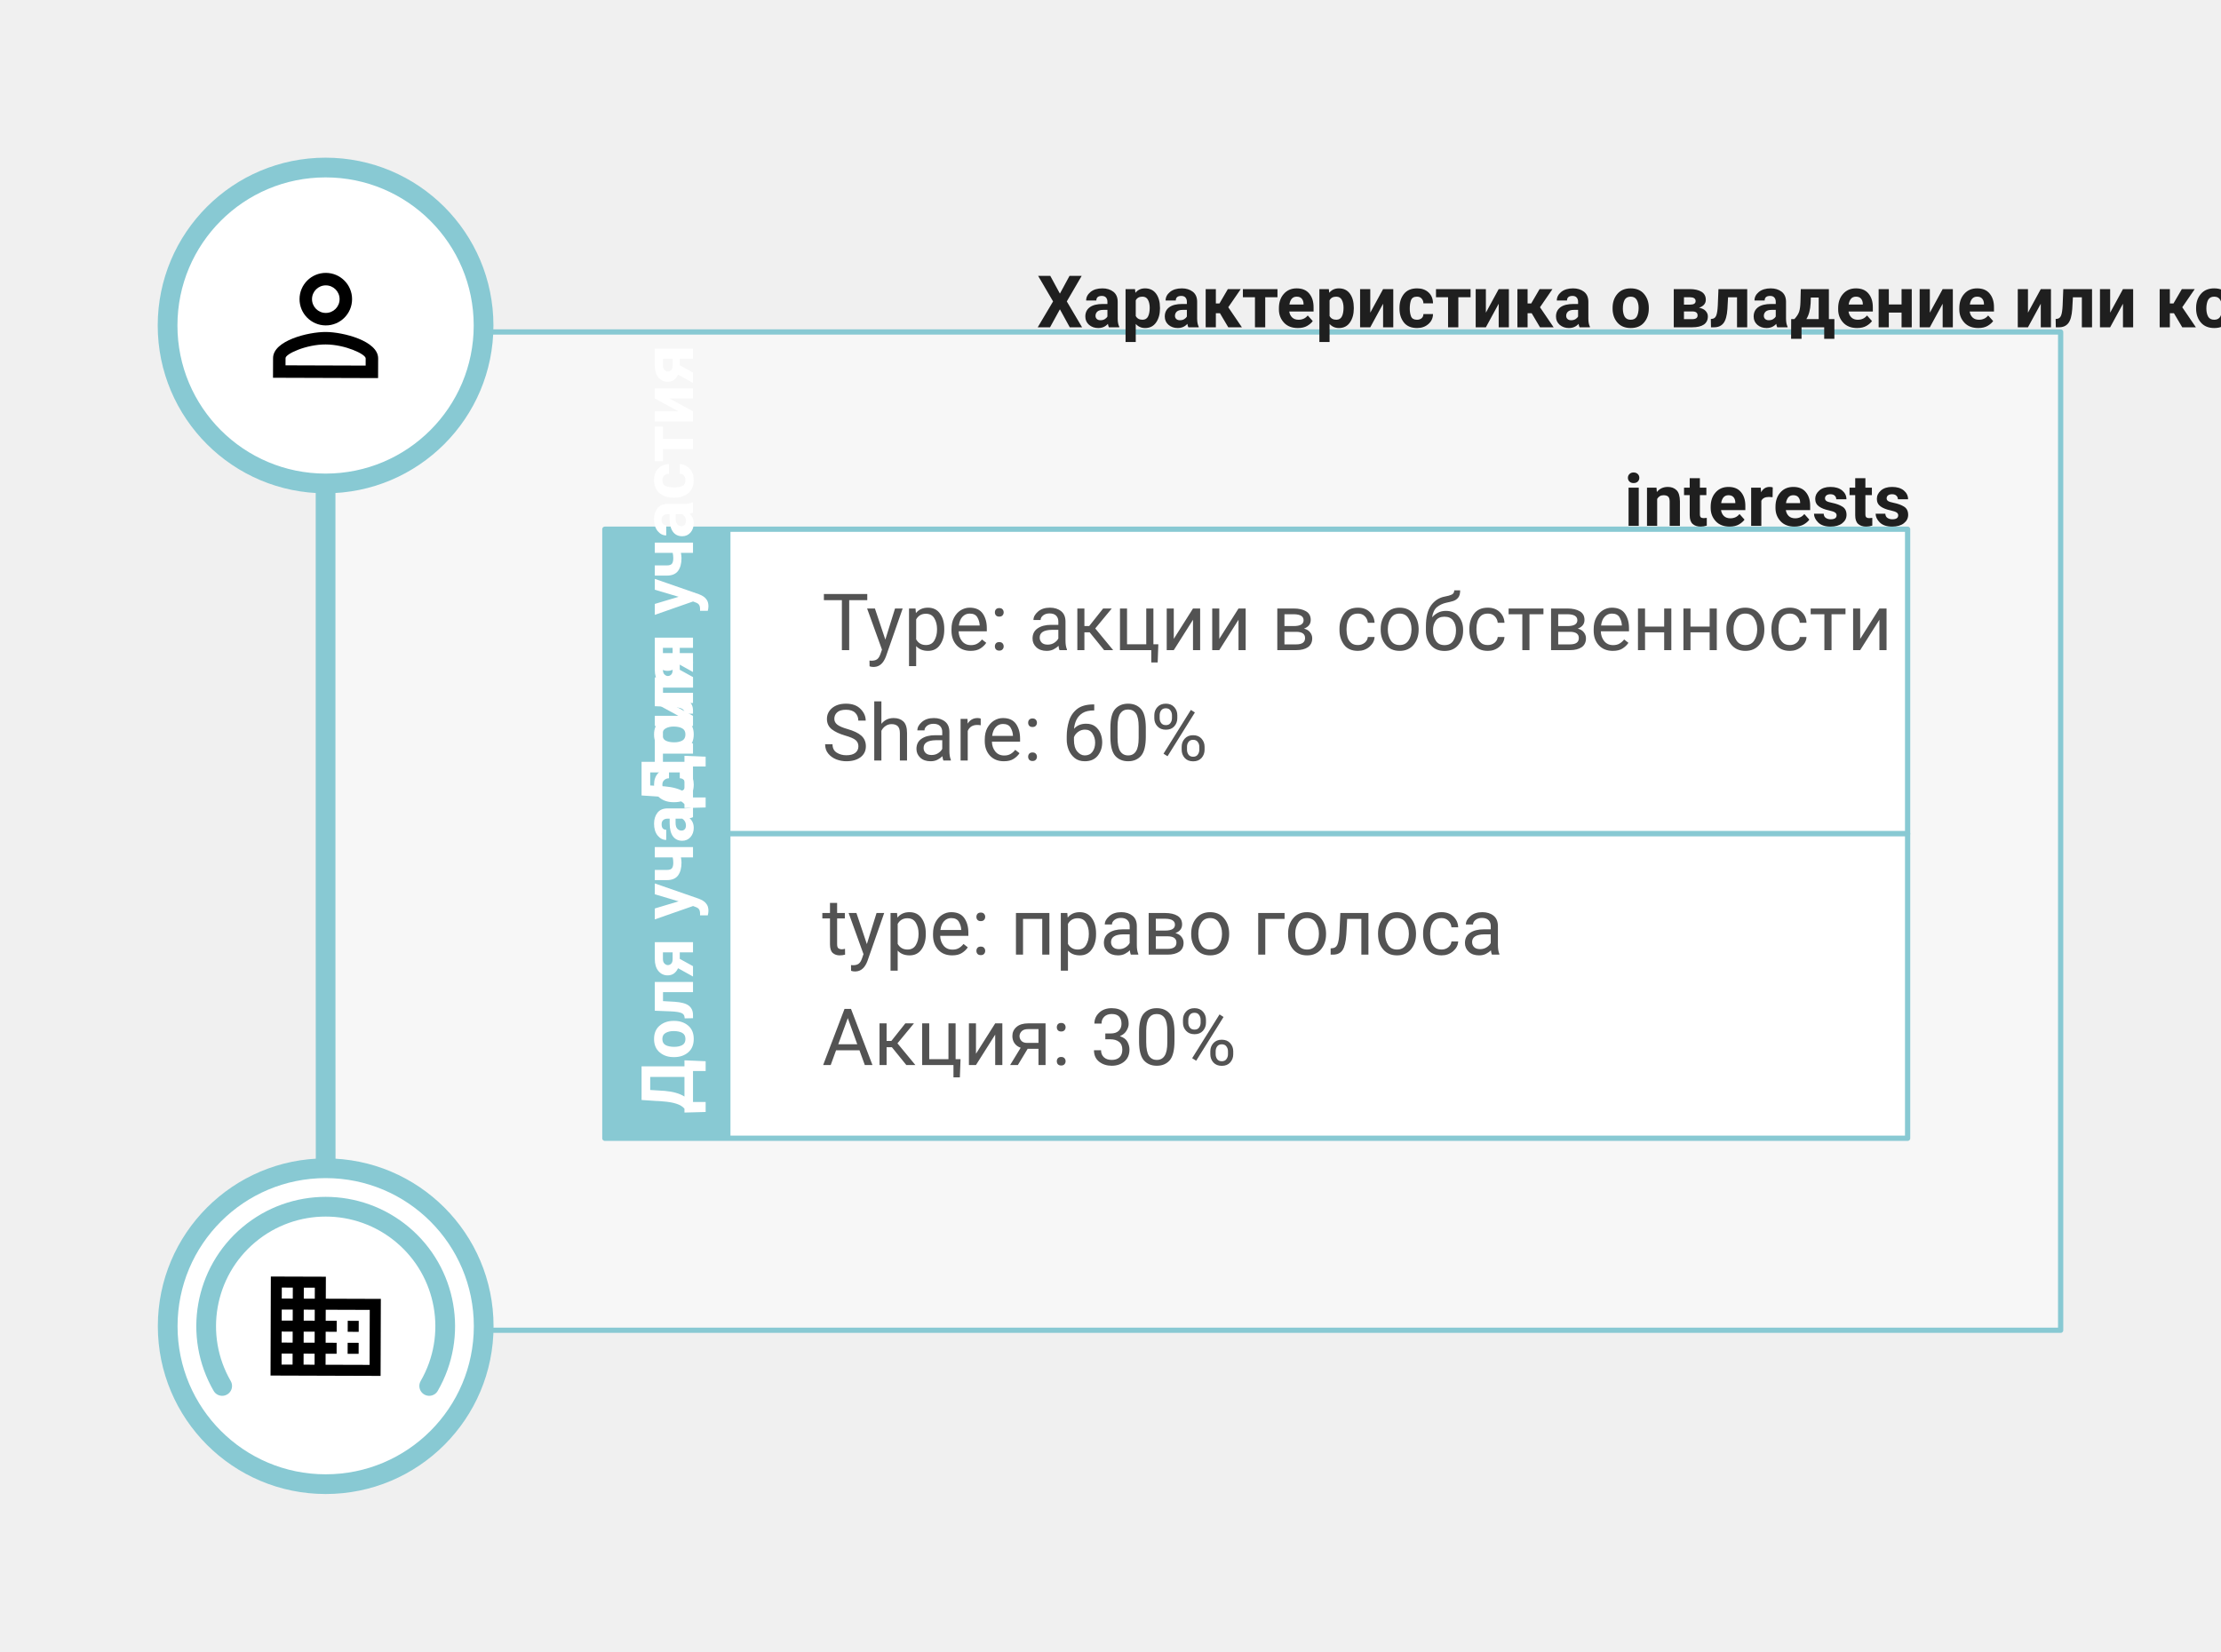
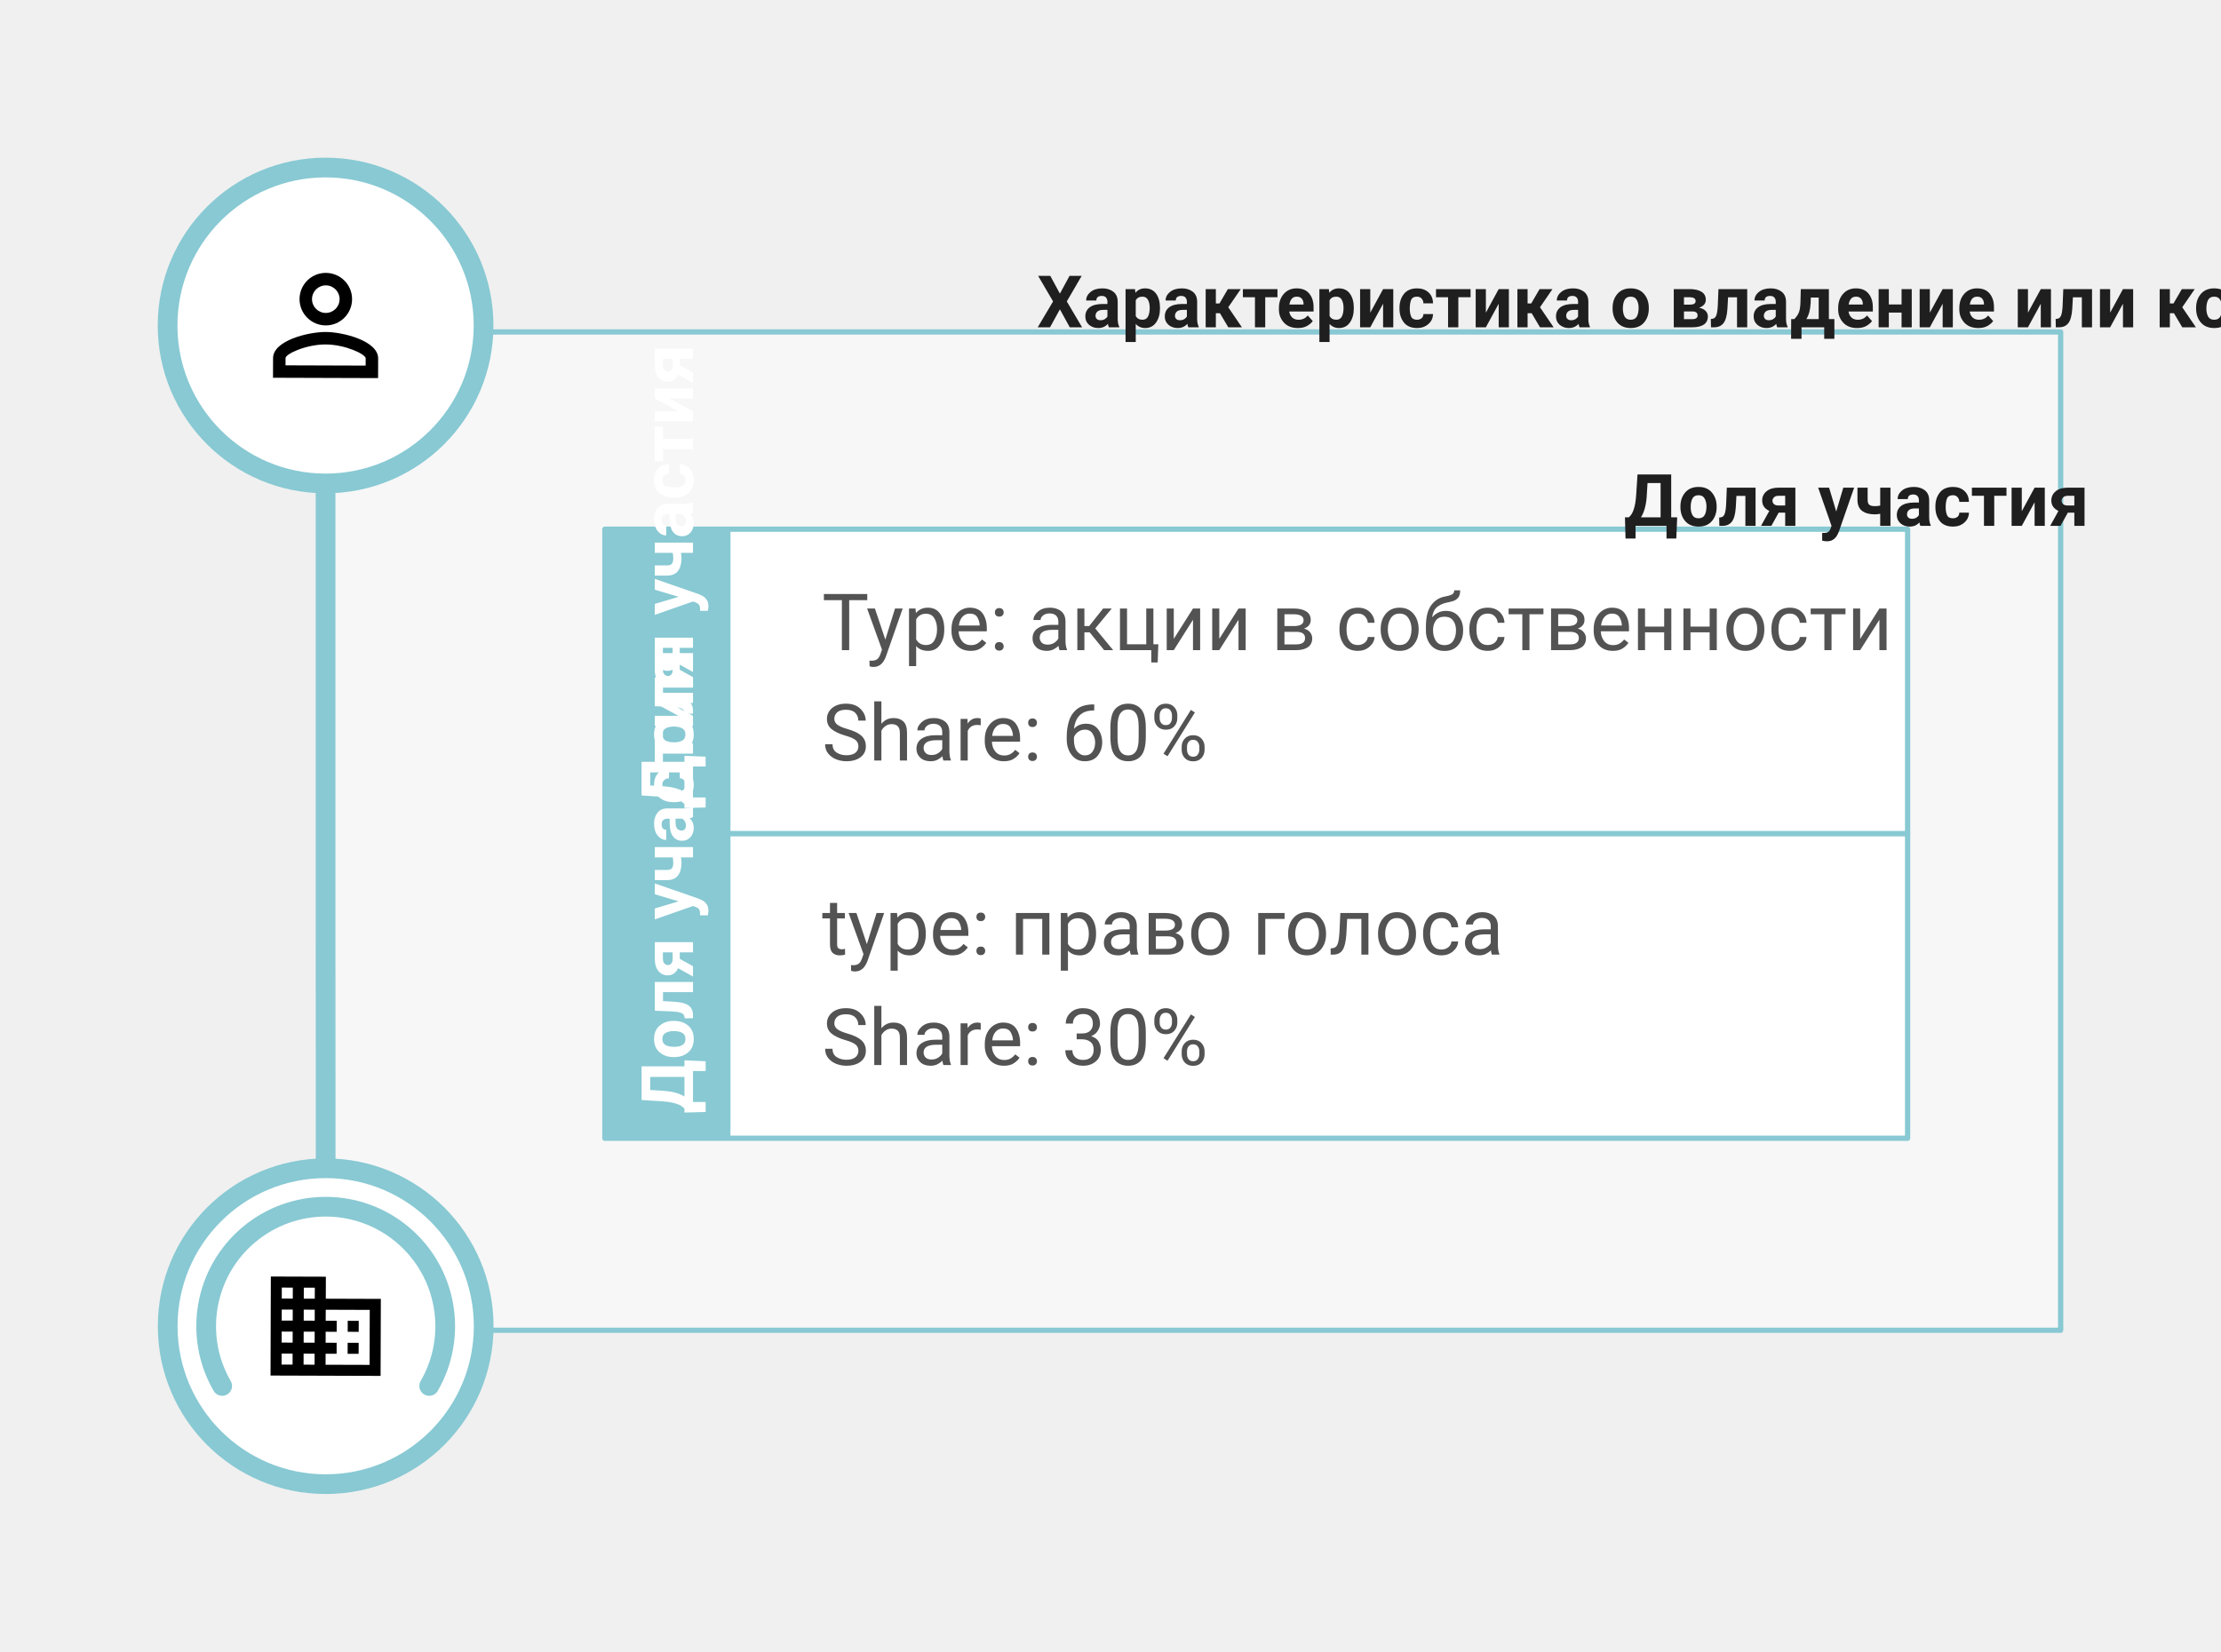
<svg xmlns="http://www.w3.org/2000/svg" id="Layer_1" data-name="Layer 1" viewBox="0 0 422.451 314.247" version="1.1" width="422.451" height="314.247">
  <defs id="defs3">
    <marker orient="auto" refY="0" refX="0" id="Arrow1Lend" style="overflow:visible">
      <path id="path4371" d="M 0,0 5,-5 -12.5,0 5,5 0,0 Z" style="fill:#00deb6;fill-opacity:1;fill-rule:evenodd;stroke:#00deb6;stroke-width:1pt;stroke-opacity:1" transform="matrix(-0.8,0,0,-0.8,-10,0)" />
    </marker>
    <marker orient="auto" refY="0" refX="0" id="Arrow1Mend" style="overflow:visible">
      <path id="path4377" d="M 0,0 5,-5 -12.5,0 5,5 0,0 Z" style="fill:#00deb6;fill-opacity:1;fill-rule:evenodd;stroke:#00deb6;stroke-width:1pt;stroke-opacity:1" transform="matrix(-0.4,0,0,-0.4,-4,0)" />
    </marker>
    <marker orient="auto" refY="0" refX="0" id="Arrow1Mstart" style="overflow:visible">
      <path id="path4374" d="M 0,0 5,-5 -12.5,0 5,5 0,0 Z" style="fill:#88c9d3;fill-opacity:1;fill-rule:evenodd;stroke:#88c9d3;stroke-width:1pt;stroke-opacity:1" transform="matrix(0.4,0,0,0.4,4,0)" />
    </marker>
    <style id="style5">.cls-1,.cls-10,.cls-11,.cls-7,.cls-8{fill:none;}.cls-1,.cls-11{stroke:#00deb6;}.cls-1,.cls-10,.cls-11,.cls-7{stroke-miterlimit:10;}.cls-2{fill:#00deb6;}.cls-3{font-size:16px;fill:#262737;}.cls-12,.cls-3{font-family:HKGrotesk-SemiBold, HK Grotesk;font-weight:700;}.cls-4{letter-spacing:-0.03em;}.cls-5{letter-spacing:-0.02em;}.cls-6{letter-spacing:0em;}.cls-7{stroke:#262737;}.cls-11,.cls-7{stroke-width:5px;}.cls-9{letter-spacing:-0.01em;}.cls-10{stroke:#e6e6e6;}.cls-12{font-size:12px;fill:gray;}.cls-13{letter-spacing:-0.03em;}.cls-14{letter-spacing:-0.01em;}.cls-15{letter-spacing:-0.02em;}.cls-16{letter-spacing:0em;}.cls-17{letter-spacing:0em;}.cls-18{letter-spacing:0em;}</style>
    <marker orient="auto" refY="0" refX="0" id="Arrow1Mstart-2" style="overflow:visible">
      <path id="path4374-0" d="M 0,0 5,-5 -12.5,0 5,5 0,0 Z" style="fill:#88c9d3;fill-opacity:1;fill-rule:evenodd;stroke:#88c9d3;stroke-width:1pt;stroke-opacity:1" transform="matrix(0.4,0,0,0.4,4,0)" />
    </marker>
    <clipPath id="p.1">
      <path style="clip-rule:evenodd" id="path3414" d="M 0,0 30,0 30,26 0,26 Z" />
    </clipPath>
    <clipPath id="p.2">
      <path style="clip-rule:evenodd" id="path3423" d="M 0,0 24,0 24,25 0,25 Z" />
    </clipPath>
    <clipPath id="p.1-3">
      <path style="clip-rule:evenodd" id="path3414-8" d="M 0,0 30,0 30,26 0,26 Z" />
    </clipPath>
    <clipPath id="p.1-3-0">
      <path style="clip-rule:evenodd" id="path3414-8-5" d="M 0,0 30,0 30,26 0,26 Z" />
    </clipPath>
    <clipPath id="p.2-5">
      <path style="clip-rule:evenodd" id="path3423-3" d="M 0,0 24,0 24,25 0,25 Z" />
    </clipPath>
    <clipPath id="p.1-9">
      <path style="clip-rule:evenodd" id="path3414-1" d="M 0,0 30,0 30,26 0,26 Z" />
    </clipPath>
    <marker orient="auto" refY="0" refX="0" id="Arrow1Mstart-2-5" style="overflow:visible">
      <path id="path4374-0-0" d="M 0,0 5,-5 -12.5,0 5,5 0,0 Z" style="fill:#00deb6;fill-opacity:1;fill-rule:evenodd;stroke:#00deb6;stroke-width:1pt;stroke-opacity:1" transform="matrix(0.4,0,0,0.4,4,0)" />
    </marker>
    <marker orient="auto" refY="0" refX="0" id="Arrow1Mstart-4" style="overflow:visible">
      <path id="path4374-9" d="M 0,0 5,-5 -12.5,0 5,5 0,0 Z" style="fill:#00deb6;fill-opacity:1;fill-rule:evenodd;stroke:#00deb6;stroke-width:1pt;stroke-opacity:1" transform="matrix(0.4,0,0,0.4,4,0)" />
    </marker>
    <marker orient="auto" refY="0" refX="0" id="Arrow1Mstart-2-9" style="overflow:visible">
      <path id="path4374-0-9" d="M 0,0 5,-5 -12.5,0 5,5 0,0 Z" style="fill:#88c9d3;fill-opacity:1;fill-rule:evenodd;stroke:#88c9d3;stroke-width:1pt;stroke-opacity:1" transform="matrix(0.4,0,0,0.4,4,0)" />
    </marker>
    <marker orient="auto" refY="0" refX="0" id="Arrow1Mstart-2-9-8" style="overflow:visible">
      <path id="path4374-0-9-9" d="M 0,0 5,-5 -12.5,0 5,5 0,0 Z" style="fill:#88c9d3;fill-opacity:1;fill-rule:evenodd;stroke:#88c9d3;stroke-width:1pt;stroke-opacity:1" transform="matrix(0.4,0,0,0.4,4,0)" />
    </marker>
  </defs>
  <rect style="fill:#f7f7f7;fill-opacity:1;stroke:#88c9d3;stroke-width:1;stroke-linecap:round;stroke-linejoin:round;stroke-miterlimit:10;stroke-dasharray:none;stroke-opacity:1" id="rect11772" width="330" height="189.927" x="61.951" y="63.161" />
  <circle class="cls-11" id="circle209-2-0-1" style="fill:#ffffff;fill-opacity:1;stroke:#88c9d3;stroke-width:3.75;stroke-linecap:round;stroke-miterlimit:8.5;stroke-dasharray:none;stroke-opacity:1" cx="61.949" cy="252.319" r="30.052" />
  <path class="cls-11" id="circle209-7-4" style="fill:none;stroke:#88c9d3;stroke-width:3.75;stroke-linecap:round;stroke-miterlimit:8.5;stroke-dasharray:none;stroke-opacity:1" d="m 42.26,263.687 a 22.735,22.735 0 0 1 5.075,-28.783 22.735,22.735 0 0 1 29.227,0 22.735,22.735 0 0 1 5.075,28.783" />
  <path class="cls-2" d="M 347.068,56.626 Z" id="path11-6" style="fill:#00deb6" />
  <path d="m 347.068,56.626 0,0 m 0,0 0,0 m 0,0 z m 0,0 z" id="path27-3" />
  <path class="cls-8" d="M 347.068,56.626 Z" id="path29-0" style="fill:none" />
  <path class="cls-8" d="M 347.068,56.626 Z" id="path41-6" style="fill:none" />
  <path d="m 347.068,56.626 z m 0,0 z m 0,0 z m 0,0 z m 0,0 z m 0,0 z m 0,0 z m 0,0 z m 0,0 z m 0,0 z m 0,0 z m 0,0 z" id="path43-0" />
  <path class="cls-10" d="m 347.068,56.626 0,0" id="path45-4" style="fill:none;stroke:#e6e6e6;stroke-miterlimit:10" />
  <path class="cls-10" d="m 347.068,56.626 0,0" id="path47-5" style="fill:none;stroke:#e6e6e6;stroke-miterlimit:10" />
  <path class="cls-10" d="m 347.068,56.626 0,0" id="path49-8" style="fill:none;stroke:#e6e6e6;stroke-miterlimit:10" />
  <path class="cls-10" d="m 347.068,56.626 0,0" id="path51-2" style="fill:none;stroke:#e6e6e6;stroke-miterlimit:10" />
  <path class="cls-10" d="m 347.068,56.626 0,0" id="path53-8" style="fill:none;stroke:#e6e6e6;stroke-miterlimit:10" />
  <path class="cls-10" d="m 347.068,56.626 0,0" id="path55-6" style="fill:none;stroke:#e6e6e6;stroke-miterlimit:10" />
  <path class="cls-10" d="m 347.068,56.626 0,0" id="path57-8" style="fill:none;stroke:#e6e6e6;stroke-miterlimit:10" />
  <path class="cls-10" d="m 347.068,56.626 0,0" id="path59-5" style="fill:none;stroke:#e6e6e6;stroke-miterlimit:10" />
  <path class="cls-10" d="m 347.068,56.626 0,0" id="path61-3" style="fill:none;stroke:#e6e6e6;stroke-miterlimit:10" />
  <path class="cls-10" d="m 347.068,56.626 0,0" id="path63-4" style="fill:none;stroke:#e6e6e6;stroke-miterlimit:10" />
  <path class="cls-10" d="m 347.068,56.626 0,0" id="path65-0" style="fill:none;stroke:#e6e6e6;stroke-miterlimit:10" />
  <path class="cls-10" d="m 347.068,56.626 0,0" id="path67-1" style="fill:none;stroke:#e6e6e6;stroke-miterlimit:10" />
  <path class="cls-10" d="m 347.068,56.626 0,0" id="path69-7" style="fill:none;stroke:#e6e6e6;stroke-miterlimit:10" />
  <path class="cls-10" d="m 347.068,56.626 0,0" id="path71-7" style="fill:none;stroke:#e6e6e6;stroke-miterlimit:10" />
  <path class="cls-10" d="m 347.068,56.626 0,0" id="path73-8" style="fill:none;stroke:#e6e6e6;stroke-miterlimit:10" />
  <path class="cls-10" d="m 347.068,56.626 0,0" id="path75-0" style="fill:none;stroke:#e6e6e6;stroke-miterlimit:10" />
  <path class="cls-10" d="m 347.068,56.626 0,0" id="path77-8" style="fill:none;stroke:#e6e6e6;stroke-miterlimit:10" />
  <path class="cls-11" d="m 347.068,56.626 0,0" id="path79-9" style="fill:none;stroke:#00deb6;stroke-width:5px;stroke-miterlimit:10" />
  <path class="cls-11" d="m 347.068,56.626 0,0" id="path85-7" style="fill:none;stroke:#00deb6;stroke-width:5px;stroke-miterlimit:10" />
  <path class="cls-11" d="m 347.068,56.626 0,0" id="path87-8" style="fill:none;stroke:#00deb6;stroke-width:5px;stroke-miterlimit:10" />
  <path class="cls-11" d="m 347.068,56.626 0,0" id="path89-3" style="fill:none;stroke:#00deb6;stroke-width:5px;stroke-miterlimit:10" />
  <path class="cls-11" d="m 347.068,56.626 0,0" id="path91-9" style="fill:none;stroke:#00deb6;stroke-width:5px;stroke-miterlimit:10" />
  <path class="cls-11" d="m 347.068,56.626 0,0" id="path93-7" style="fill:none;stroke:#00deb6;stroke-width:5px;stroke-miterlimit:10" />
  <path class="cls-11" d="m 347.068,56.626 0,0" id="path95-2" style="fill:none;stroke:#00deb6;stroke-width:5px;stroke-miterlimit:10" />
  <path class="cls-10" d="m 347.068,56.626 0,0" id="path97-5" style="fill:none;stroke:#e6e6e6;stroke-miterlimit:10" />
  <path class="cls-10" d="m 347.068,56.626 0,0" id="path99-0" style="fill:none;stroke:#e6e6e6;stroke-miterlimit:10" />
  <path class="cls-10" d="m 347.068,56.626 0,0" id="path101-2" style="fill:none;stroke:#e6e6e6;stroke-miterlimit:10" />
  <path class="cls-10" d="m 347.068,56.626 0,0" id="path103-4" style="fill:none;stroke:#e6e6e6;stroke-miterlimit:10" />
  <path class="cls-10" d="m 347.068,56.626 0,0" id="path105-8" style="fill:none;stroke:#e6e6e6;stroke-miterlimit:10" />
  <path class="cls-10" d="m 347.068,56.626 0,0" id="path107-0" style="fill:none;stroke:#e6e6e6;stroke-miterlimit:10" />
  <path class="cls-10" d="m 347.068,56.626 0,0" id="path109-6" style="fill:none;stroke:#e6e6e6;stroke-miterlimit:10" />
  <path class="cls-10" d="m 347.068,56.626 0,0" id="path111-2" style="fill:none;stroke:#e6e6e6;stroke-miterlimit:10" />
  <path class="cls-10" d="m 347.068,56.626 0,0" id="path113-6" style="fill:none;stroke:#e6e6e6;stroke-miterlimit:10" />
  <path class="cls-10" d="m 347.068,56.626 0,0" id="path115-5" style="fill:none;stroke:#e6e6e6;stroke-miterlimit:10" />
  <path class="cls-10" d="m 347.068,56.626 0,0" id="path117-6" style="fill:none;stroke:#e6e6e6;stroke-miterlimit:10" />
  <path class="cls-10" d="m 347.068,56.626 0,0" id="path119-6" style="fill:none;stroke:#e6e6e6;stroke-miterlimit:10" />
  <path class="cls-2" d="M 347.068,56.626 Z" id="path171-1" style="fill:#00deb6" />
  <path class="cls-2" d="M 347.068,56.626 Z" id="path197-3" style="fill:#00deb6" />
  <path class="cls-8" d="M 347.068,56.626 Z" id="path211-2" style="fill:none" />
  <path d="m 347.068,56.626 z m 0,0 z m 0,0 z m 0,0 z m 0,0 z m 0,0 z m 0,0 z m 0,0 z m 0,0 z m 0,0 z m 0,0 z m 0,0 z" id="path213-9" />
  <path id="path4516" d="m 61.97,247.087 0.013,-4.186 -10.466,-0.034 -0.059,18.838 20.932,0.068 0.048,-14.652 z m -6.32,12.539 -2.093,-0.007 0.006,-2.093 2.093,0.007 z m 0.013,-4.186 -2.093,-0.007 0.006,-2.093 2.093,0.007 z m 0.013,-4.186 -2.093,-0.007 0.006,-2.093 2.093,0.007 z m 0.013,-4.186 -2.093,-0.007 0.006,-2.093 2.093,0.007 z m 4.146,12.573 -2.093,-0.006 0.006,-2.095 2.093,0.007 z m 0.013,-4.186 -2.093,-0.006 0.006,-2.093 2.093,0.007 z m 0.013,-4.186 -2.093,-0.006 0.006,-2.093 2.093,0.007 z m 0.013,-4.186 -2.093,-0.006 0.007,-2.093 2.093,0.007 z m 10.426,12.593 -8.373,-0.025 0.006,-2.093 2.093,0.007 0.006,-2.093 -2.093,-0.006 0.006,-2.093 2.093,0.007 0.006,-2.093 -2.093,-0.006 0.006,-2.093 8.373,0.028 z m -2.066,-8.38 -2.093,-0.006 -0.007,2.093 2.093,0.007 z m -0.013,4.186 -2.093,-0.006 -0.007,2.093 2.093,0.007 z" />
  <circle class="cls-11" id="circle209-2-0-1-7" style="fill:#ffffff;fill-opacity:1;stroke:#88c9d3;stroke-width:3.75;stroke-linecap:round;stroke-miterlimit:8.5;stroke-dasharray:none;stroke-opacity:1" cx="61.927" cy="61.927" r="30.052" />
  <path style="fill:none;fill-rule:evenodd;stroke:#88c9d3;stroke-width:3.75;stroke-linecap:butt;stroke-linejoin:miter;stroke-miterlimit:8.5;stroke-dasharray:none;stroke-opacity:1" d="m 61.927,91.979 1.2e-5,85.868 0.016,44.42" id="path12354-2-8-1" />
  <path id="path5743" d="m 61.979,54.292 a 2.623,2.623 0 1 1 -2.632,2.614 2.623,2.623 0 0 1 2.632,-2.614 m -0.036,11.242 c 3.71,0.012 7.614,1.849 7.611,2.648 l -0.005,1.374 -15.24,-0.05 0.005,-1.374 c 0,-0.799 3.918,-2.611 7.629,-2.598 m 0.044,-13.616 a 4.997,4.997 0 1 0 4.981,5.013 4.995,4.995 0 0 0 -4.981,-5.013 z m -0.036,11.242 c -3.335,-0.011 -9.999,1.641 -10.011,4.964 l -0.012,3.747 19.986,0.064 0.013,-3.747 c 0.011,-3.322 -6.641,-5.017 -9.976,-5.028 z" />
  <g id="g9888" transform="translate(-9.746174,22.75386)">
    <rect y="77.933" x="124.796" height="57.937" width="247.794" id="rect11772-8" style="fill:#ffffff;fill-opacity:1;stroke:#88c9d3;stroke-width:1;stroke-linecap:round;stroke-linejoin:round;stroke-miterlimit:10;stroke-dasharray:none;stroke-opacity:1" />
    <rect y="77.933" x="124.796" height="57.937" width="23.89" id="rect9705" style="color:#000000;clip-rule:nonzero;display:inline;overflow:visible;visibility:visible;opacity:1;isolation:auto;mix-blend-mode:normal;color-interpolation:sRGB;color-interpolation-filters:linearRGB;solid-color:#000000;solid-opacity:1;fill:#88c9d3;fill-opacity:1;fill-rule:nonzero;stroke:none;stroke-width:1;stroke-linecap:round;stroke-linejoin:miter;stroke-miterlimit:10;stroke-dasharray:none;stroke-dashoffset:0;stroke-opacity:1;color-rendering:auto;image-rendering:auto;shape-rendering:auto;text-rendering:auto;enable-background:accumulate" />
    <text transform="matrix(0,-1,1,0,0,0)" y="141.558" x="-142.152" style="font-style:normal;font-variant:normal;font-weight:bold;font-stretch:normal;font-size:13.75px;line-height:125%;font-family:Roboto;-inkscape-font-specification:'Roboto, Bold';text-align:start;writing-mode:lr-tb;text-anchor:start;fill:#ffffff;fill-opacity:1" id="text31" class="cls-3">
      <tspan style="font-style:normal;font-variant:normal;font-weight:bold;font-stretch:normal;font-size:13.75px;line-height:125%;font-family:Roboto;-inkscape-font-specification:'Roboto, Bold';text-align:start;writing-mode:lr-tb;text-anchor:start;fill:#ffffff;fill-opacity:1" id="tspan35" y="141.558" x="-131.152">Доля участия</tspan>
    </text>
    <text id="text14691" y="100.934" x="166.099" style="font-style:normal;font-variant:normal;font-weight:normal;font-stretch:normal;font-size:15px;line-height:140%;font-family:Roboto;-inkscape-font-specification:'Roboto, Normal';text-align:start;letter-spacing:0px;word-spacing:0px;writing-mode:lr-tb;text-anchor:start;fill:#535353;fill-opacity:1;stroke:none;stroke-width:1px;stroke-linecap:butt;stroke-linejoin:miter;stroke-opacity:1" xml:space="preserve">
      <tspan id="tspan9721" style="color:#000000;font-style:normal;font-variant:normal;font-weight:normal;font-stretch:normal;font-size:15px;line-height:140%;font-family:Roboto;-inkscape-font-specification:'Roboto, Normal';text-align:start;writing-mode:lr-tb;text-anchor:start;clip-rule:nonzero;display:inline;overflow:visible;visibility:visible;opacity:1;isolation:auto;mix-blend-mode:normal;color-interpolation:sRGB;color-interpolation-filters:linearRGB;solid-color:#000000;solid-opacity:1;fill:#535353;fill-opacity:1;fill-rule:nonzero;stroke:none;stroke-width:1px;stroke-linecap:butt;stroke-linejoin:miter;stroke-miterlimit:4;stroke-dasharray:none;stroke-dashoffset:0;stroke-opacity:1;color-rendering:auto;image-rendering:auto;shape-rendering:auto;text-rendering:auto;enable-background:accumulate" y="100.934" x="166.099">Type: акции в собственности</tspan>
      <tspan id="tspan9725" style="color:#000000;font-style:normal;font-variant:normal;font-weight:normal;font-stretch:normal;font-size:15px;line-height:140%;font-family:Roboto;-inkscape-font-specification:'Roboto, Normal';text-align:start;writing-mode:lr-tb;text-anchor:start;clip-rule:nonzero;display:inline;overflow:visible;visibility:visible;opacity:1;isolation:auto;mix-blend-mode:normal;color-interpolation:sRGB;color-interpolation-filters:linearRGB;solid-color:#000000;solid-opacity:1;fill:#535353;fill-opacity:1;fill-rule:nonzero;stroke:none;stroke-width:1px;stroke-linecap:butt;stroke-linejoin:miter;stroke-miterlimit:4;stroke-dasharray:none;stroke-dashoffset:0;stroke-opacity:1;color-rendering:auto;image-rendering:auto;shape-rendering:auto;text-rendering:auto;enable-background:accumulate" y="121.934" x="166.099">Share: 60%</tspan>
    </text>
  </g>
  <text class="cls-3" id="text31-0" style="font-style:normal;font-variant:normal;font-weight:bold;font-stretch:normal;font-size:13.75px;line-height:125%;font-family:Roboto;-inkscape-font-specification:'Roboto, Bold';text-align:start;writing-mode:lr-tb;text-anchor:start;fill:#ffffff;fill-opacity:1" x="297.908" y="100.046">
-     <tspan x="308.908" y="100.046" id="tspan35-6" style="font-style:normal;font-variant:normal;font-weight:bold;font-stretch:normal;font-size:13.75px;line-height:125%;font-family:Roboto;-inkscape-font-specification:'Roboto, Bold';text-align:start;writing-mode:lr-tb;text-anchor:start;fill:#1f1f1f;fill-opacity:1">interests</tspan>
+     <tspan x="308.908" y="100.046" id="tspan35-6" style="font-style:normal;font-variant:normal;font-weight:bold;font-stretch:normal;font-size:13.75px;line-height:125%;font-family:Roboto;-inkscape-font-specification:'Roboto, Bold';text-align:start;writing-mode:lr-tb;text-anchor:start;fill:#1f1f1f;fill-opacity:1">Доля участия</tspan>
  </text>
  <text id="text9873" y="62.268" x="197.225" style="font-style:normal;font-variant:normal;font-weight:bold;font-stretch:normal;font-size:13.75px;line-height:120%;font-family:Roboto;-inkscape-font-specification:'Roboto, Bold';text-align:start;letter-spacing:0px;word-spacing:0px;writing-mode:lr-tb;text-anchor:start;fill:#1f1f1f;fill-opacity:1;stroke:none;stroke-width:1px;stroke-linecap:butt;stroke-linejoin:miter;stroke-opacity:1" xml:space="preserve">
    <tspan y="62.268" x="197.225" id="tspan9875">Характеристика о владение или контроль</tspan>
  </text>
  <g id="g9727-0" transform="translate(-146.2801,-163.9225)">
    <rect y="322.547" x="261.33" height="57.937" width="247.794" id="rect11772-8-5" style="fill:#ffffff;fill-opacity:1;stroke:#88c9d3;stroke-width:1;stroke-linecap:round;stroke-linejoin:round;stroke-miterlimit:10;stroke-dasharray:none;stroke-opacity:1" />
    <rect y="322.547" x="261.33" height="57.937" width="23.89" id="rect9705-6" style="color:#000000;clip-rule:nonzero;display:inline;overflow:visible;visibility:visible;opacity:1;isolation:auto;mix-blend-mode:normal;color-interpolation:sRGB;color-interpolation-filters:linearRGB;solid-color:#000000;solid-opacity:1;fill:#88c9d3;fill-opacity:1;fill-rule:nonzero;stroke:none;stroke-width:1;stroke-linecap:round;stroke-linejoin:miter;stroke-miterlimit:10;stroke-dasharray:none;stroke-dashoffset:0;stroke-opacity:1;color-rendering:auto;image-rendering:auto;shape-rendering:auto;text-rendering:auto;enable-background:accumulate" />
    <text transform="matrix(0,-1,1,0,0,0)" y="278.092" x="-386.766" style="font-style:normal;font-variant:normal;font-weight:bold;font-stretch:normal;font-size:13.75px;line-height:125%;font-family:Roboto;-inkscape-font-specification:'Roboto, Bold';text-align:start;writing-mode:lr-tb;text-anchor:start;fill:#ffffff;fill-opacity:1" id="text31-7" class="cls-3">
      <tspan style="font-style:normal;font-variant:normal;font-weight:bold;font-stretch:normal;font-size:13.75px;line-height:125%;font-family:Roboto;-inkscape-font-specification:'Roboto, Bold';text-align:start;writing-mode:lr-tb;text-anchor:start;fill:#ffffff;fill-opacity:1" id="tspan35-7" y="278.092" x="-375.766">Доля участия</tspan>
    </text>
    <text id="text14691-4" y="345.547" x="302.633" style="font-style:normal;font-variant:normal;font-weight:normal;font-stretch:normal;font-size:15px;line-height:140%;font-family:Roboto;-inkscape-font-specification:'Roboto, Normal';text-align:start;letter-spacing:0px;word-spacing:0px;writing-mode:lr-tb;text-anchor:start;fill:#535353;fill-opacity:1;stroke:none;stroke-width:1px;stroke-linecap:butt;stroke-linejoin:miter;stroke-opacity:1" xml:space="preserve">
      <tspan id="tspan9721-0" style="color:#000000;font-style:normal;font-variant:normal;font-weight:normal;font-stretch:normal;font-size:15px;line-height:140%;font-family:Roboto;-inkscape-font-specification:'Roboto, Normal';text-align:start;writing-mode:lr-tb;text-anchor:start;clip-rule:nonzero;display:inline;overflow:visible;visibility:visible;opacity:1;isolation:auto;mix-blend-mode:normal;color-interpolation:sRGB;color-interpolation-filters:linearRGB;solid-color:#000000;solid-opacity:1;fill:#535353;fill-opacity:1;fill-rule:nonzero;stroke:none;stroke-width:1px;stroke-linecap:butt;stroke-linejoin:miter;stroke-miterlimit:4;stroke-dasharray:none;stroke-dashoffset:0;stroke-opacity:1;color-rendering:auto;image-rendering:auto;shape-rendering:auto;text-rendering:auto;enable-background:accumulate" y="345.547" x="302.633">type: право голоса</tspan>
-       <tspan id="tspan9725-6" style="color:#000000;font-style:normal;font-variant:normal;font-weight:normal;font-stretch:normal;font-size:15px;line-height:140%;font-family:Roboto;-inkscape-font-specification:'Roboto, Normal';text-align:start;writing-mode:lr-tb;text-anchor:start;clip-rule:nonzero;display:inline;overflow:visible;visibility:visible;opacity:1;isolation:auto;mix-blend-mode:normal;color-interpolation:sRGB;color-interpolation-filters:linearRGB;solid-color:#000000;solid-opacity:1;fill:#535353;fill-opacity:1;fill-rule:nonzero;stroke:none;stroke-width:1px;stroke-linecap:butt;stroke-linejoin:miter;stroke-miterlimit:4;stroke-dasharray:none;stroke-dashoffset:0;stroke-opacity:1;color-rendering:auto;image-rendering:auto;shape-rendering:auto;text-rendering:auto;enable-background:accumulate" y="366.547" x="302.633">Aкция: 30%</tspan>
+       <tspan id="tspan9725-6" style="color:#000000;font-style:normal;font-variant:normal;font-weight:normal;font-stretch:normal;font-size:15px;line-height:140%;font-family:Roboto;-inkscape-font-specification:'Roboto, Normal';text-align:start;writing-mode:lr-tb;text-anchor:start;clip-rule:nonzero;display:inline;overflow:visible;visibility:visible;opacity:1;isolation:auto;mix-blend-mode:normal;color-interpolation:sRGB;color-interpolation-filters:linearRGB;solid-color:#000000;solid-opacity:1;fill:#535353;fill-opacity:1;fill-rule:nonzero;stroke:none;stroke-width:1px;stroke-linecap:butt;stroke-linejoin:miter;stroke-miterlimit:4;stroke-dasharray:none;stroke-dashoffset:0;stroke-opacity:1;color-rendering:auto;image-rendering:auto;shape-rendering:auto;text-rendering:auto;enable-background:accumulate" y="366.547" x="302.633">Share: 30%</tspan>
    </text>
  </g>
</svg>
